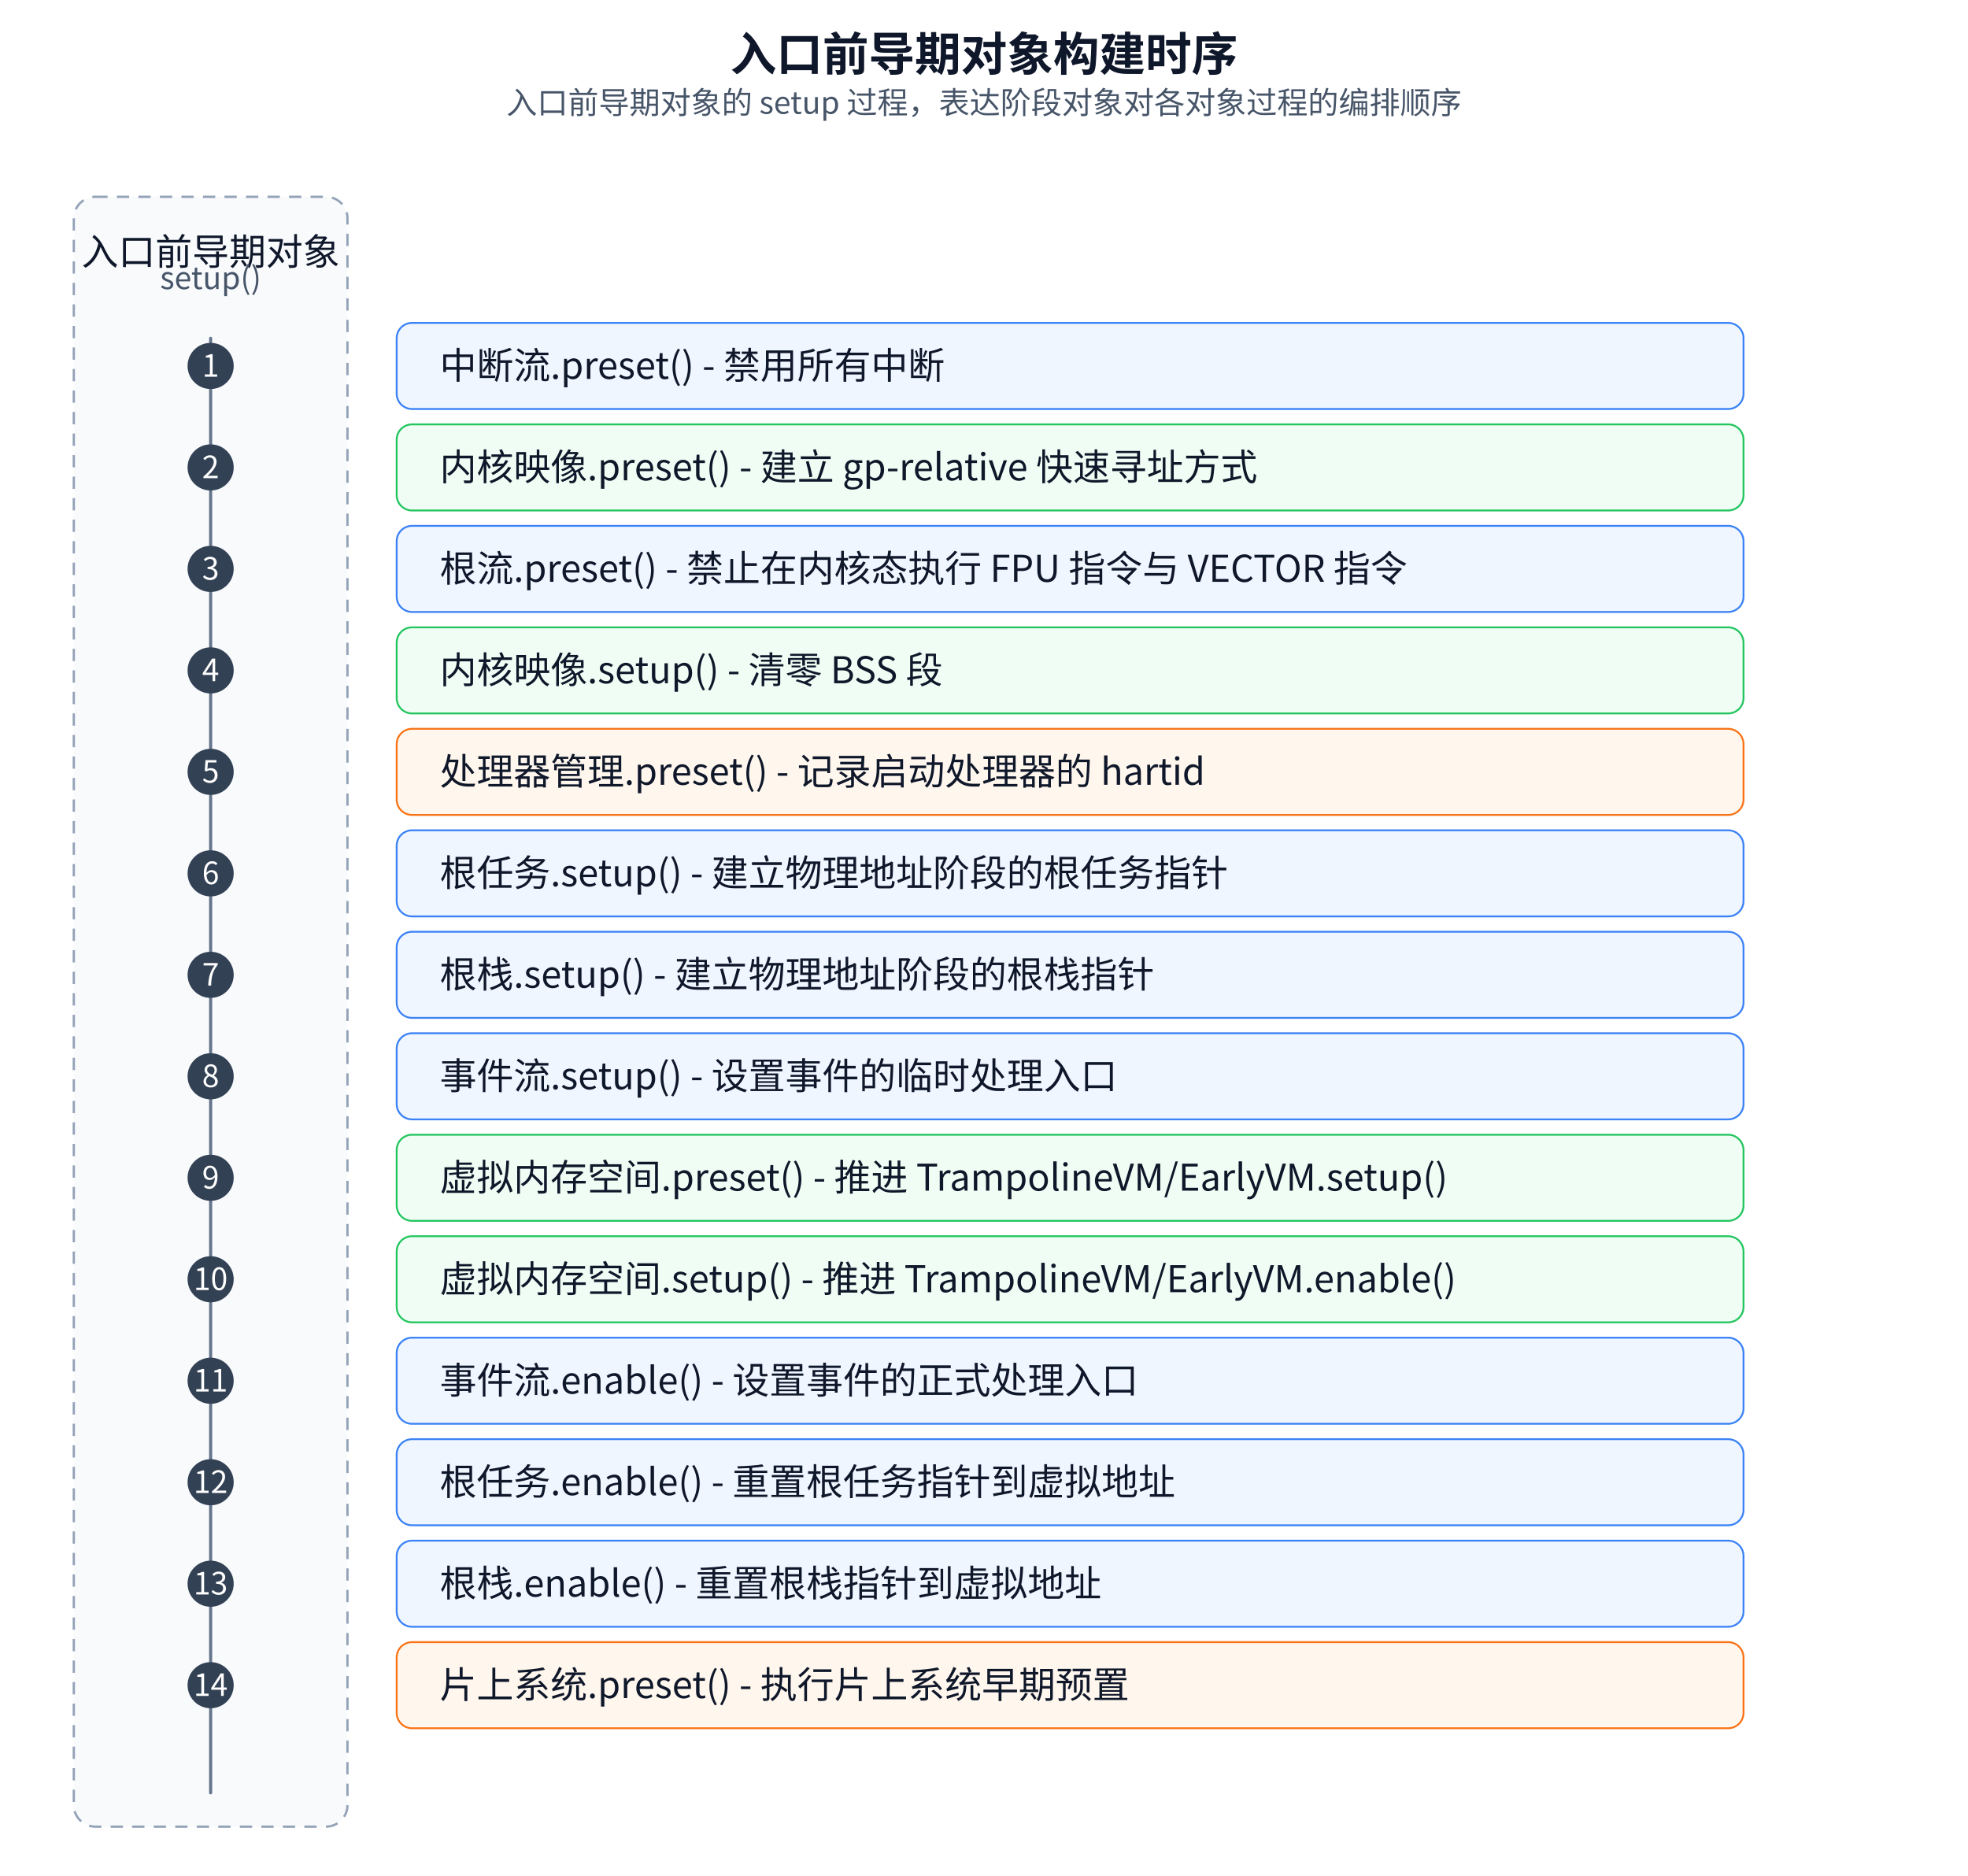
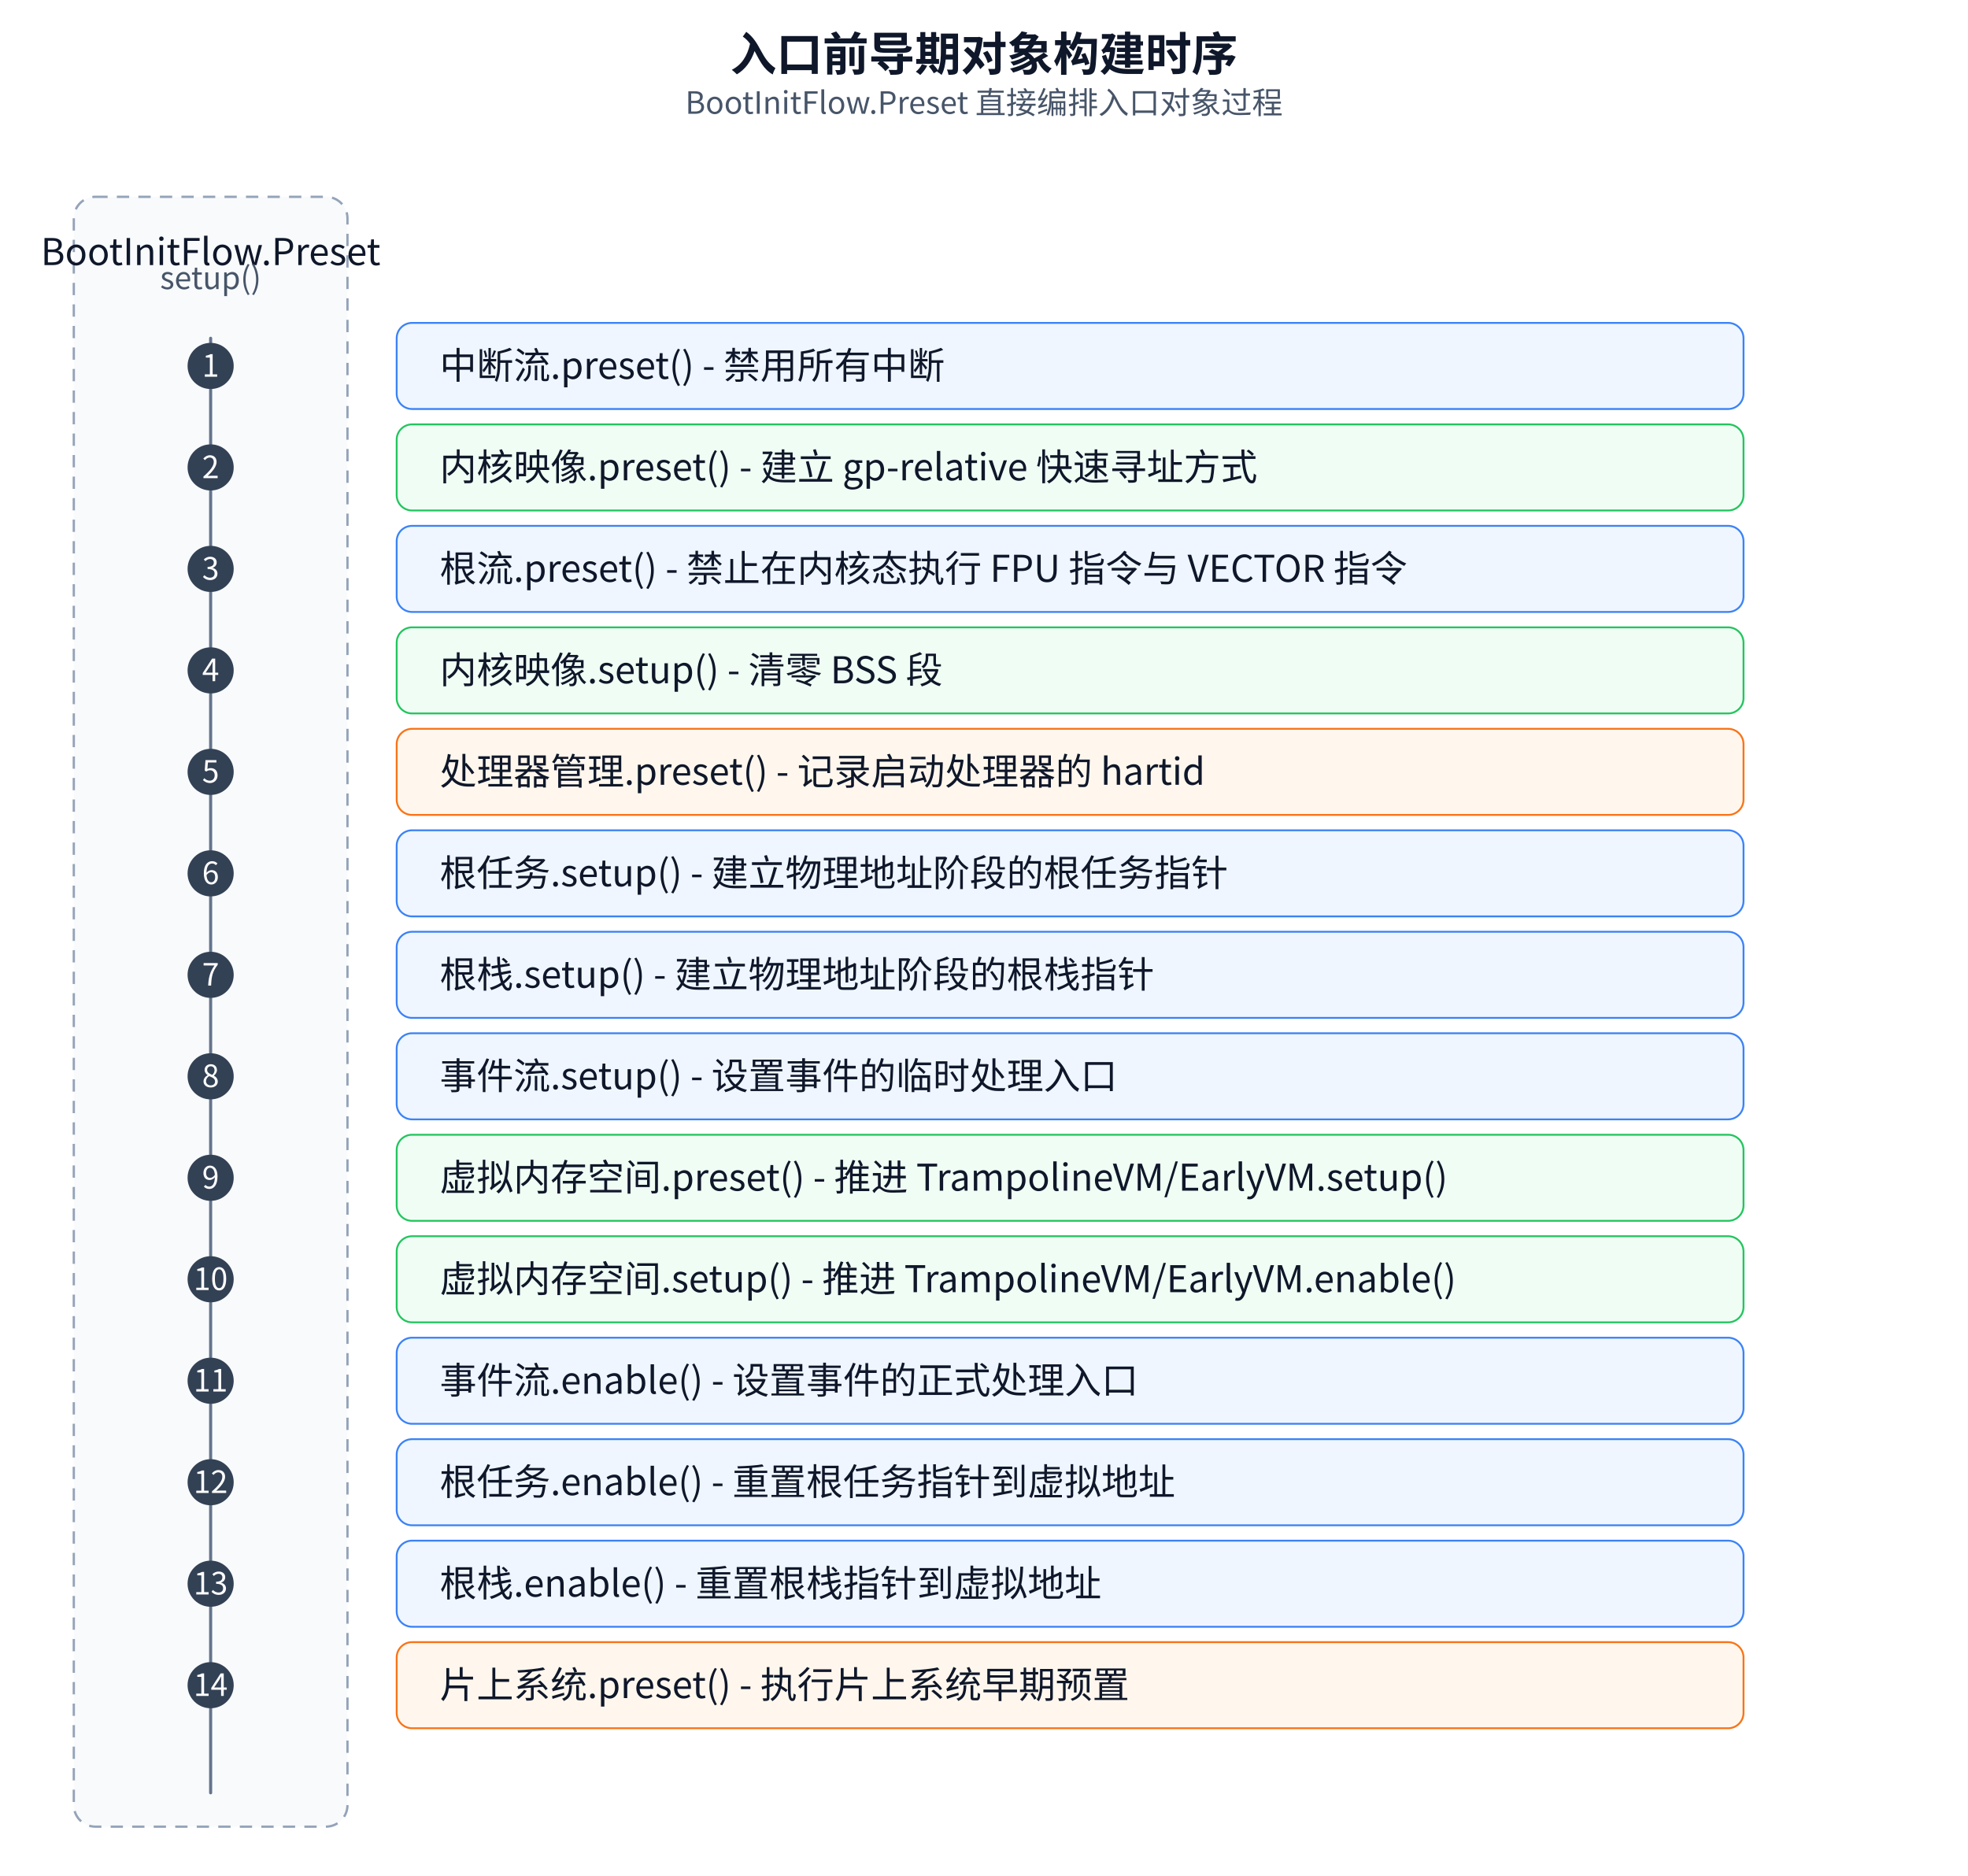
<svg xmlns="http://www.w3.org/2000/svg" width="1280" height="1220" viewBox="0 0 1280 1220" role="img" aria-labelledby="title desc">
  <defs>
    <style>
      text {
        font-family: "Microsoft YaHei", "Noto Sans CJK SC", "Source Han Sans SC", Arial, sans-serif;
        fill: #0f172a;
      }
      .title { font-size: 30px; font-weight: 600; }
      .subtitle { font-size: 20px; fill: #475569; }
      .lane { fill: #f8fafc; stroke: #94a3b8; stroke-width: 1.5; stroke-dasharray: 8 6; }
      .box { fill: #ffffff; stroke: #334155; stroke-width: 1.2; }
      .phase { fill: #eef2ff; stroke: #6366f1; }
      .flow { fill: #eff6ff; stroke: #3b82f6; }
      .addr { fill: #f0fdf4; stroke: #22c55e; }
      .hw { fill: #fff7ed; stroke: #f97316; }
      .obj { font-size: 24px; font-weight: 500; dominant-baseline: middle; }
      .line1 { font-size: 24px; font-weight: 400; dominant-baseline: middle; }
      .line2 { font-size: 20px; font-weight: 400; fill: #475569; dominant-baseline: middle; }
      .source { font-size: 18px; font-weight: 400; fill: #64748b; dominant-baseline: middle; }
      .num { font-size: 20px; font-weight: 500; fill: #ffffff; text-anchor: middle; dominant-baseline: middle; }
      .timeline { stroke: #64748b; stroke-width: 2; stroke-linecap: round; }
      .dot { fill: #334155; }
    </style>
  </defs>
  <rect x="0" y="0" width="1280" height="1220" fill="#ffffff" />
  <text x="640" y="46" text-anchor="middle" class="title">入口前导期对象构建时序</text>
-   <text x="640" y="74" text-anchor="middle" class="subtitle">入口前导期对象的 setup 过程，表达阶段对象对各对象过程的编排顺序</text>
+   <text x="640" y="74" text-anchor="middle" class="subtitle">BootInitFlow.Preset 直接编排入口对象过程</text>
  <rect x="48" y="128" width="178" height="1060" rx="14" class="lane" />
-   <text x="137" y="164" text-anchor="middle" class="obj">入口前导期对象</text>
+   <text x="137" y="164" text-anchor="middle" class="obj">BootInitFlow.Preset</text>
  <text x="137" y="188" text-anchor="middle" class="subtitle">setup()</text>
  <line x1="137" y1="220" x2="137" y2="1166" class="timeline" />
  <g transform="translate(0 0)">
    <circle cx="137" cy="238" r="15" class="dot" />
    <text x="137" y="238" class="num">1</text>
    <rect x="258" y="210" width="876" height="56" rx="10" class="box flow" />
    <text x="286" y="238" class="line1">中断流.preset() - 禁用所有中断</text>
  </g>
  <g transform="translate(0 66)">
    <circle cx="137" cy="238" r="15" class="dot" />
    <text x="137" y="238" class="num">2</text>
    <rect x="258" y="210" width="876" height="56" rx="10" class="box addr" />
    <text x="286" y="238" class="line1">内核映像.preset() - 建立 gp-relative 快速寻址方式</text>
  </g>
  <g transform="translate(0 132)">
    <circle cx="137" cy="238" r="15" class="dot" />
    <text x="137" y="238" class="num">3</text>
    <rect x="258" y="210" width="876" height="56" rx="10" class="box flow" />
    <text x="286" y="238" class="line1">根流.preset() - 禁止在内核态执行 FPU 指令与 VECTOR 指令</text>
  </g>
  <g transform="translate(0 198)">
    <circle cx="137" cy="238" r="15" class="dot" />
    <text x="137" y="238" class="num">4</text>
    <rect x="258" y="210" width="876" height="56" rx="10" class="box addr" />
    <text x="286" y="238" class="line1">内核映像.setup() - 清零 BSS 段</text>
  </g>
  <g transform="translate(0 264)">
    <circle cx="137" cy="238" r="15" class="dot" />
    <text x="137" y="238" class="num">5</text>
    <rect x="258" y="210" width="876" height="56" rx="10" class="box hw" />
    <text x="286" y="238" class="line1">处理器管理.preset() - 记录启动处理器的 hartid</text>
  </g>
  <g transform="translate(0 330)">
    <circle cx="137" cy="238" r="15" class="dot" />
    <text x="137" y="238" class="num">6</text>
    <rect x="258" y="210" width="876" height="56" rx="10" class="box flow" />
    <text x="286" y="238" class="line1">根任务.setup() - 建立物理地址阶段的根任务指针</text>
  </g>
  <g transform="translate(0 396)">
    <circle cx="137" cy="238" r="15" class="dot" />
    <text x="137" y="238" class="num">7</text>
    <rect x="258" y="210" width="876" height="56" rx="10" class="box flow" />
    <text x="286" y="238" class="line1">根栈.setup() - 建立物理地址阶段的根栈指针</text>
  </g>
  <g transform="translate(0 462)">
    <circle cx="137" cy="238" r="15" class="dot" />
    <text x="137" y="238" class="num">8</text>
    <rect x="258" y="210" width="876" height="56" rx="10" class="box flow" />
    <text x="286" y="238" class="line1">事件流.setup() - 设置事件的临时处理入口</text>
  </g>
  <g transform="translate(0 528)">
    <circle cx="137" cy="238" r="15" class="dot" />
    <text x="137" y="238" class="num">9</text>
    <rect x="258" y="210" width="876" height="56" rx="10" class="box addr" />
    <text x="286" y="238" class="line1">虚拟内存空间.preset() - 推进 TrampolineVM/EarlyVM.setup()</text>
  </g>
  <g transform="translate(0 594)">
    <circle cx="137" cy="238" r="15" class="dot" />
    <text x="137" y="238" class="num">10</text>
    <rect x="258" y="210" width="876" height="56" rx="10" class="box addr" />
    <text x="286" y="238" class="line1">虚拟内存空间.setup() - 推进 TrampolineVM/EarlyVM.enable()</text>
  </g>
  <g transform="translate(0 660)">
    <circle cx="137" cy="238" r="15" class="dot" />
    <text x="137" y="238" class="num">11</text>
    <rect x="258" y="210" width="876" height="56" rx="10" class="box flow" />
    <text x="286" y="238" class="line1">事件流.enable() - 设置事件的正式处理入口</text>
  </g>
  <g transform="translate(0 726)">
    <circle cx="137" cy="238" r="15" class="dot" />
    <text x="137" y="238" class="num">12</text>
    <rect x="258" y="210" width="876" height="56" rx="10" class="box flow" />
    <text x="286" y="238" class="line1">根任务.enable() - 重置根任务指针到虚拟地址</text>
  </g>
  <g transform="translate(0 792)">
    <circle cx="137" cy="238" r="15" class="dot" />
    <text x="137" y="238" class="num">13</text>
    <rect x="258" y="210" width="876" height="56" rx="10" class="box flow" />
    <text x="286" y="238" class="line1">根栈.enable() - 重置根栈指针到虚拟地址</text>
  </g>
  <g transform="translate(0 858)">
    <circle cx="137" cy="238" r="15" class="dot" />
    <text x="137" y="238" class="num">14</text>
    <rect x="258" y="210" width="876" height="56" rx="10" class="box hw" />
    <text x="286" y="238" class="line1">片上系统.preset() - 执行片上系统早期预置</text>
  </g>
</svg>
